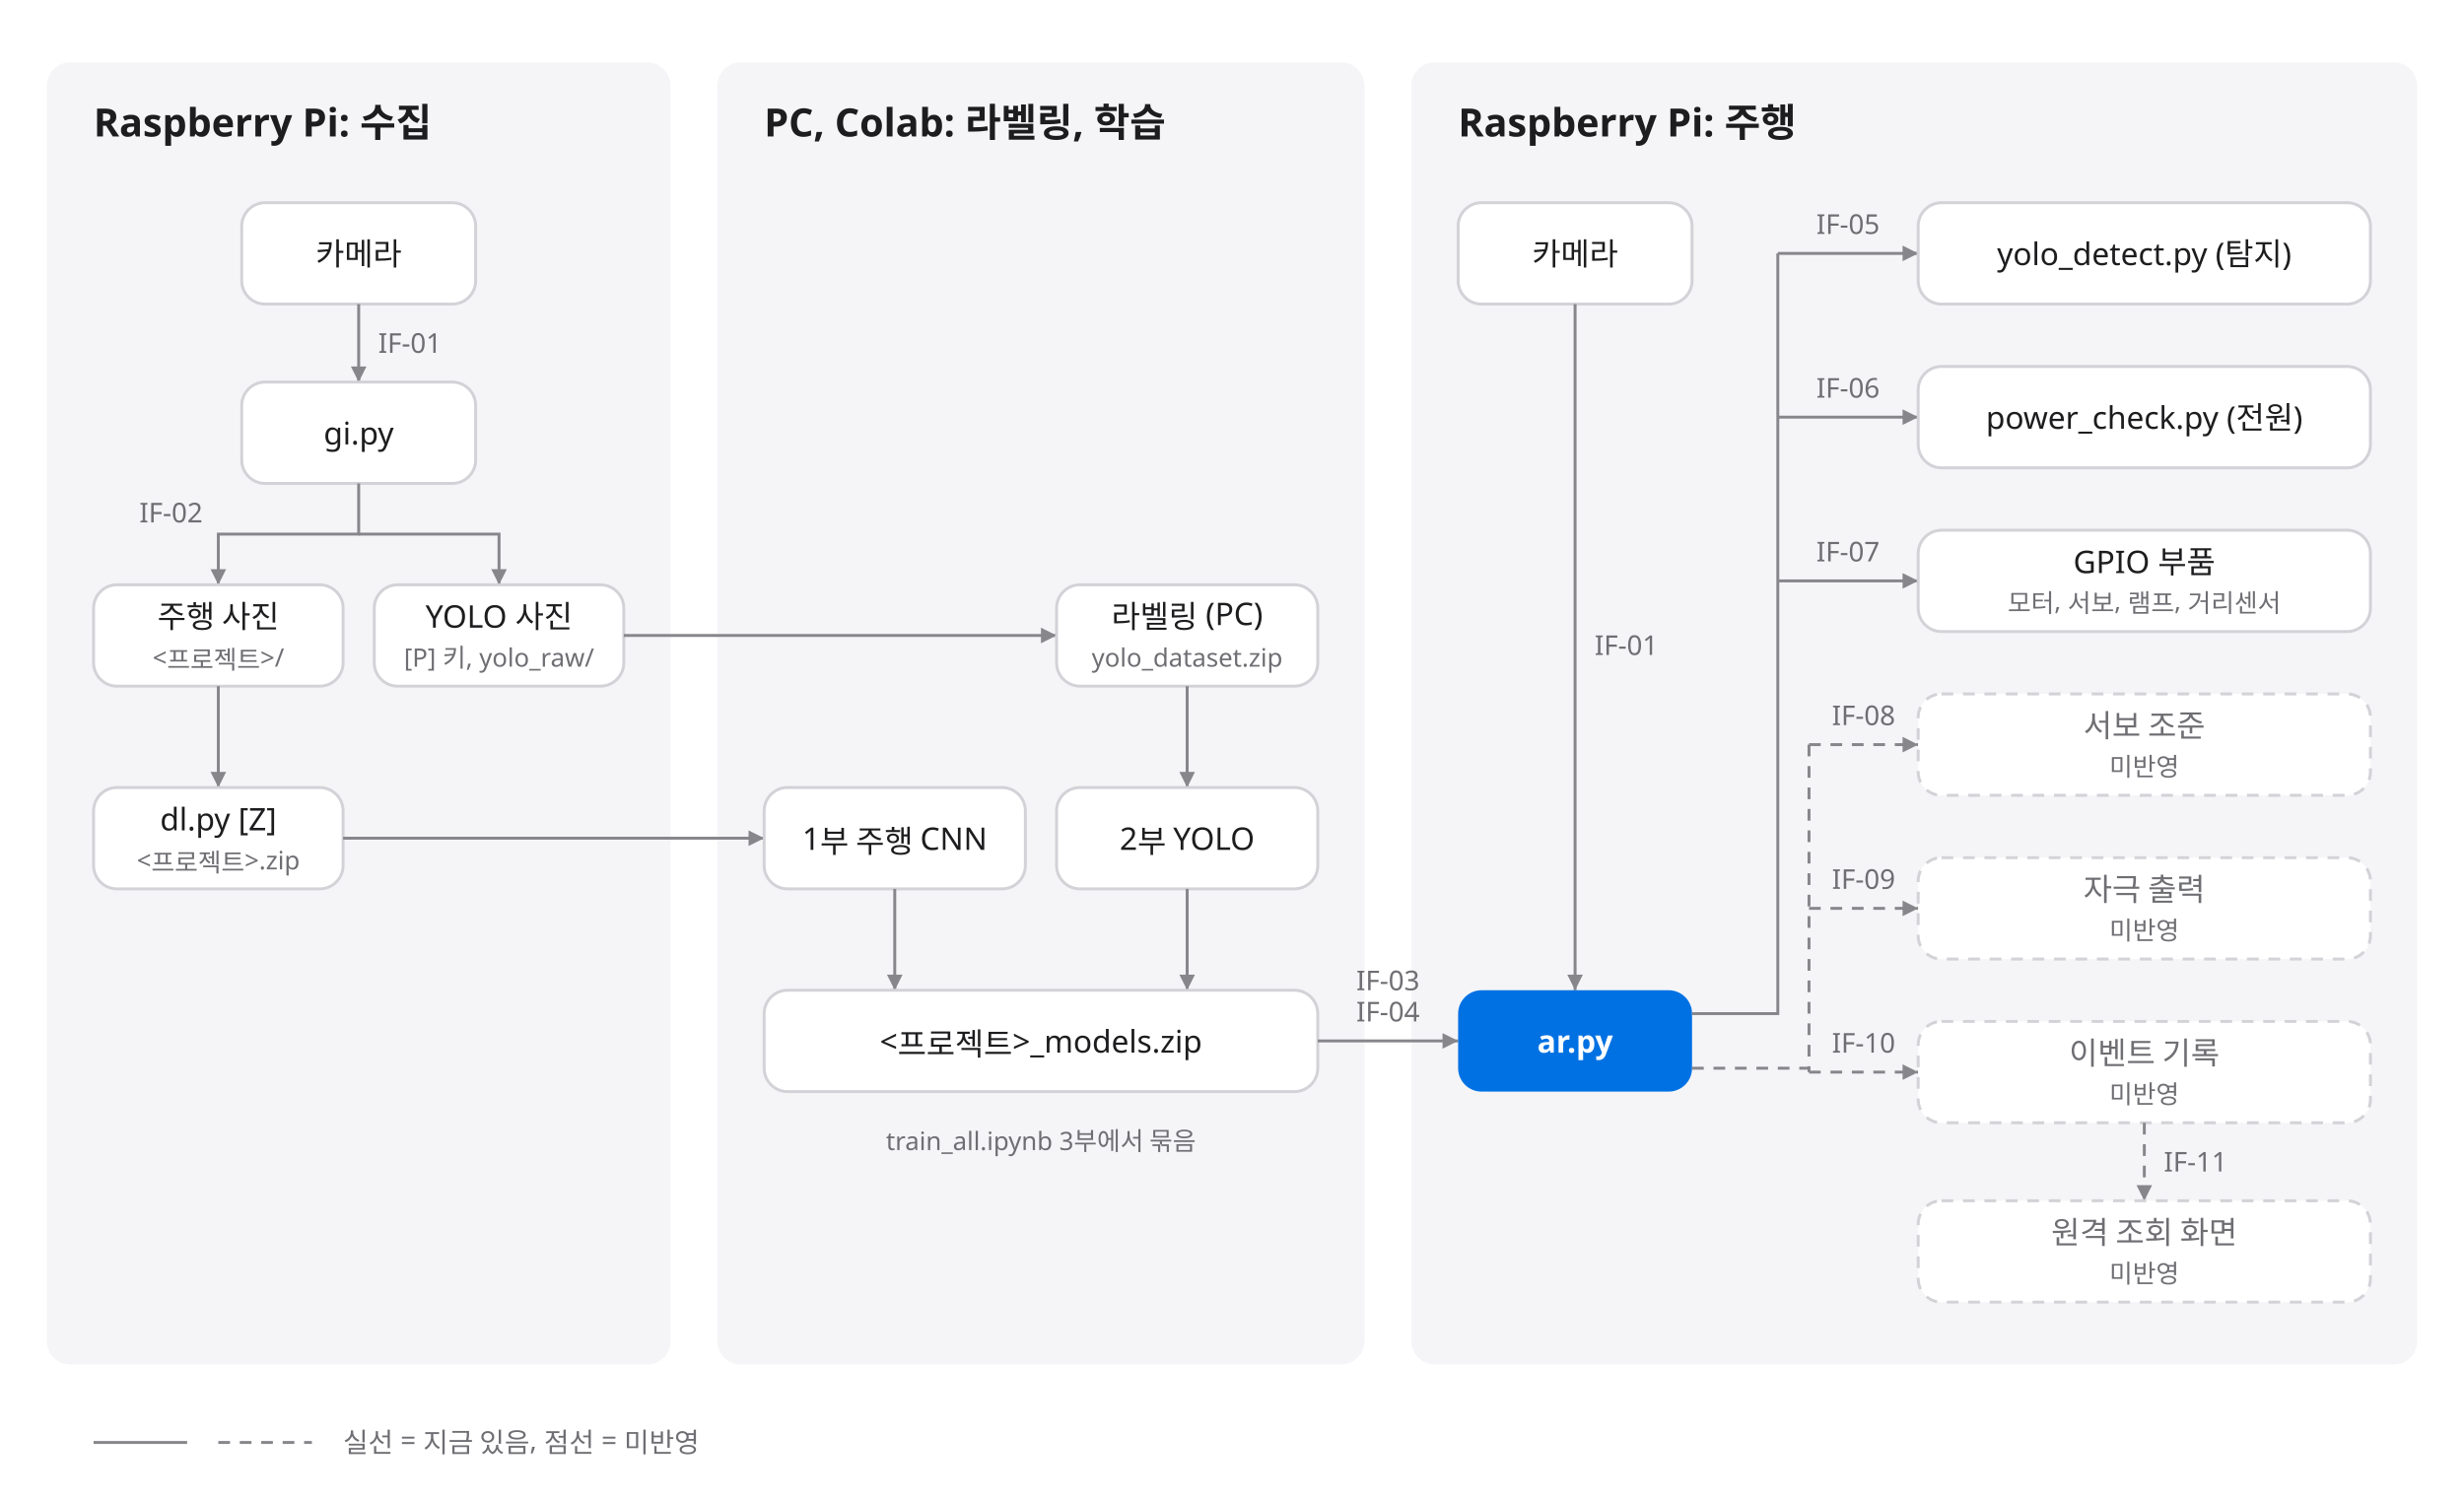
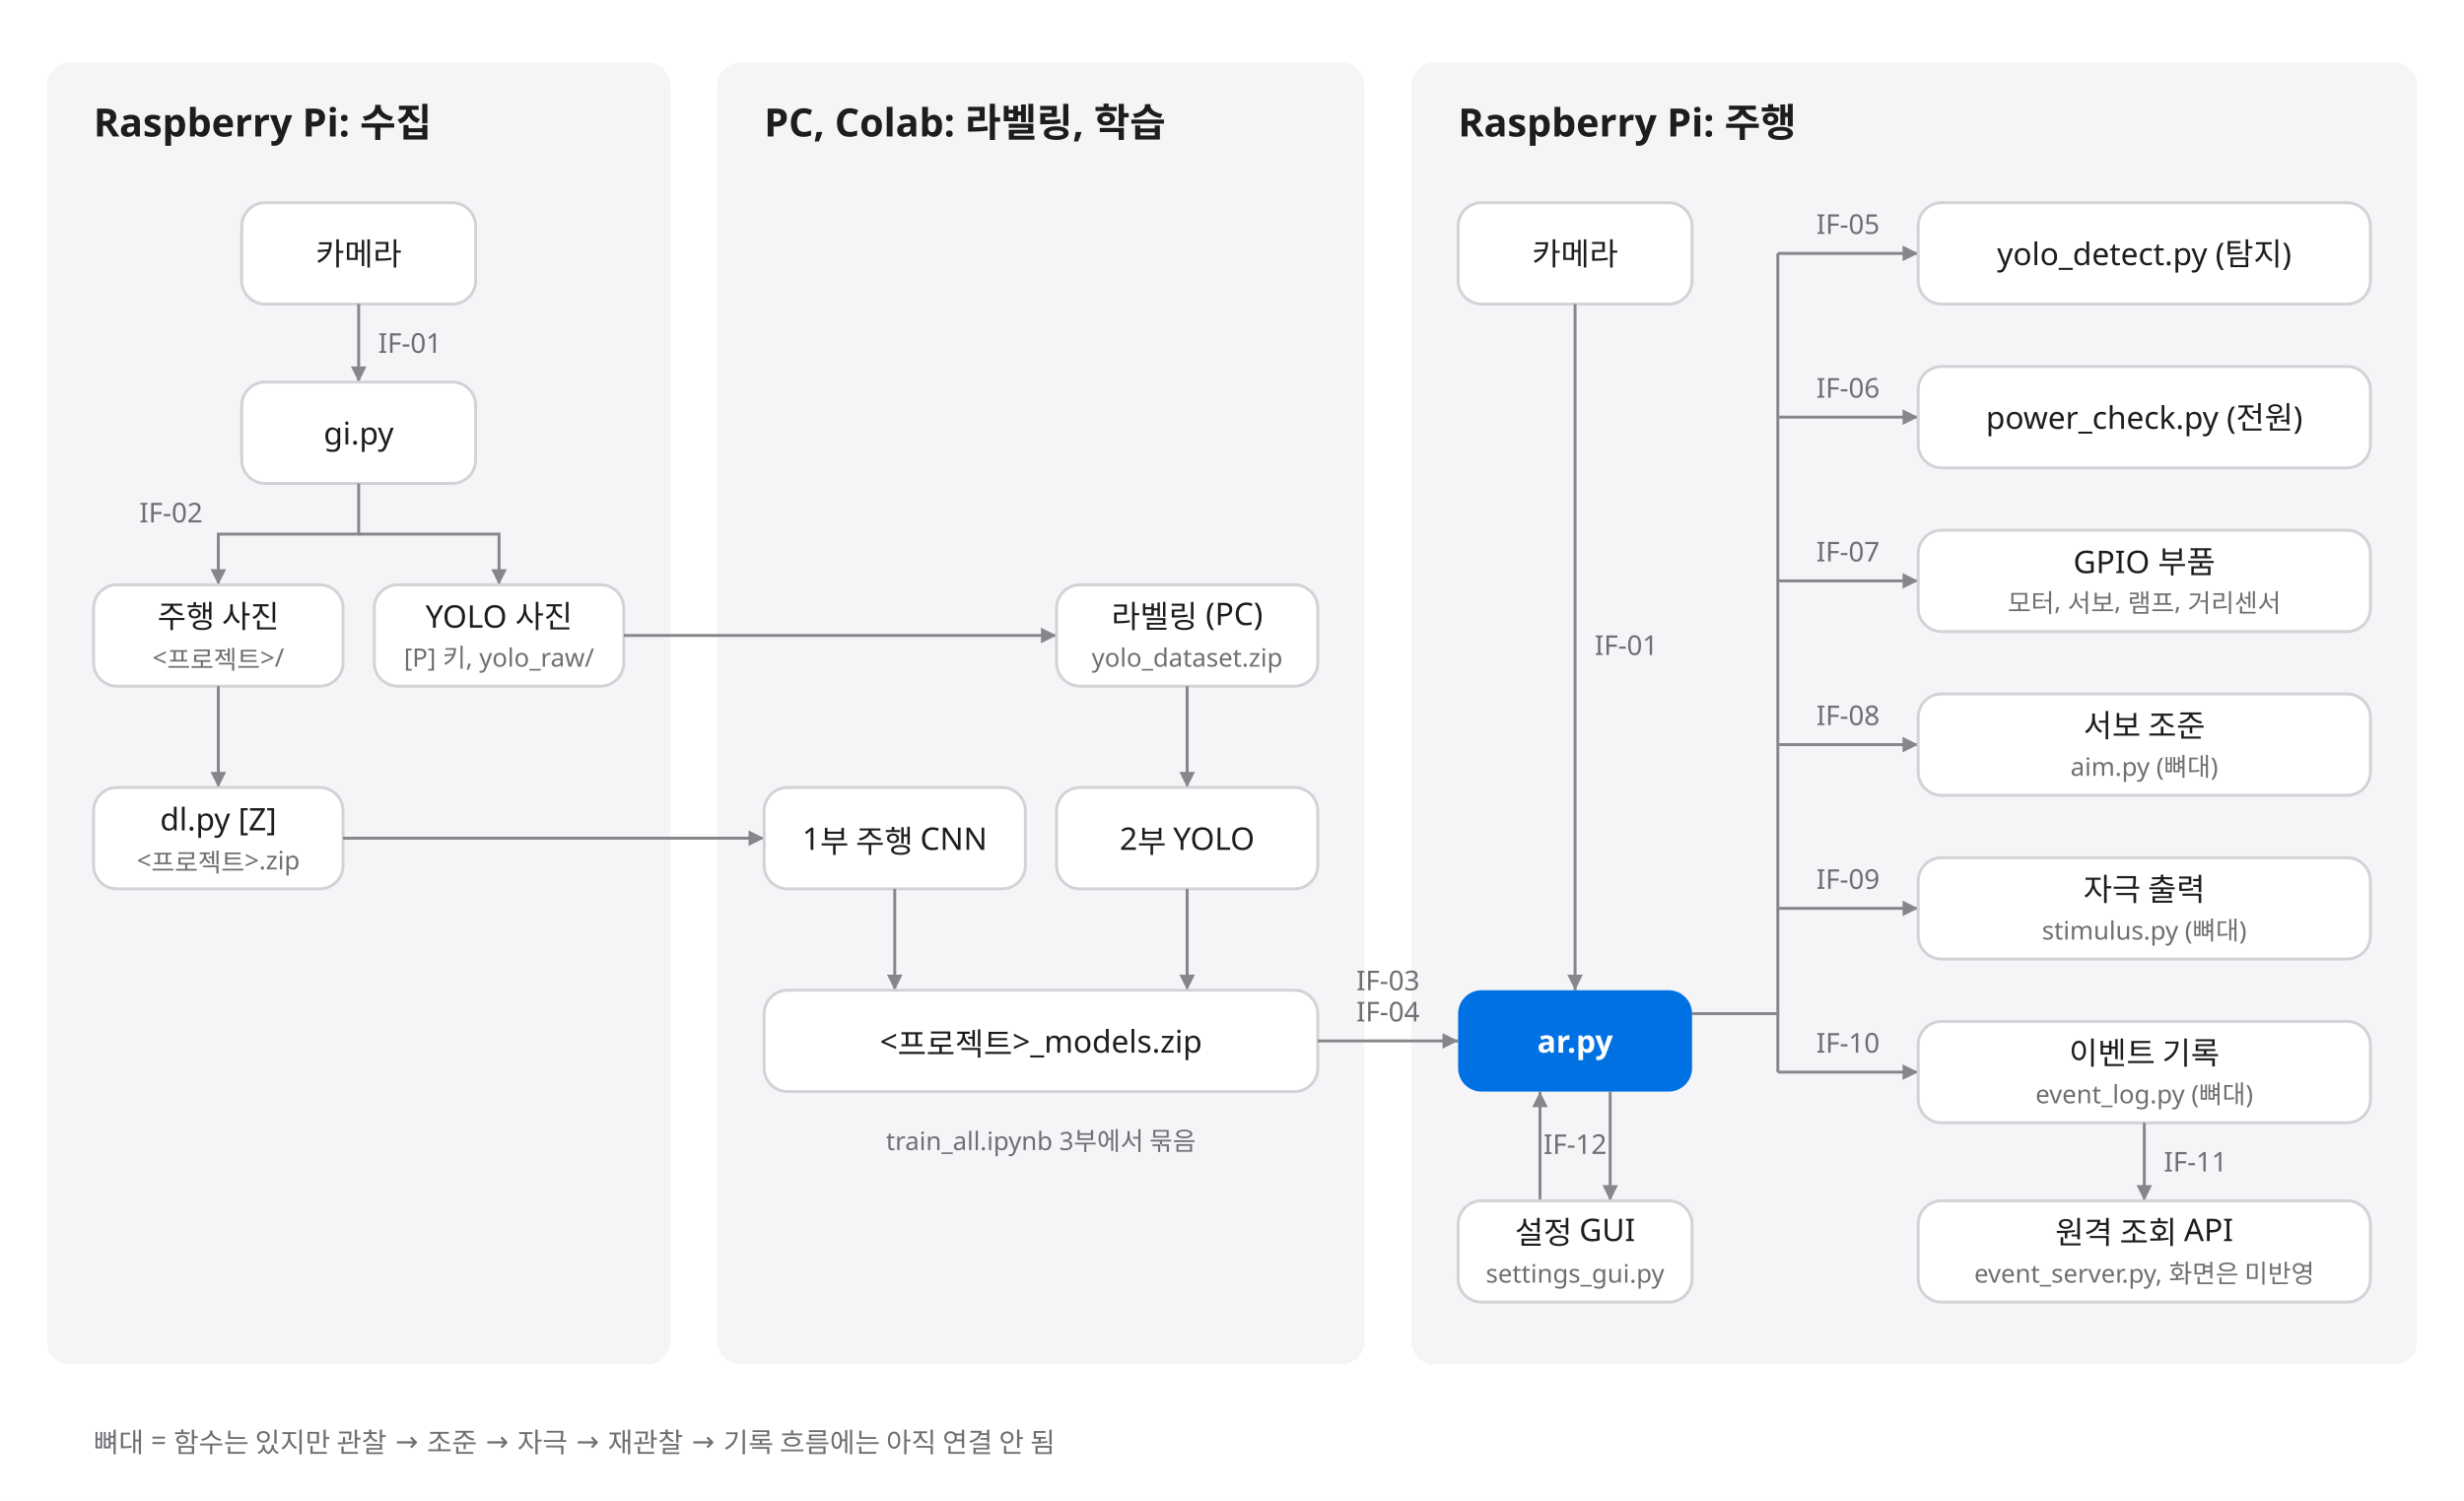
<svg xmlns="http://www.w3.org/2000/svg" width="1264" height="770" viewBox="0 0 1264 770" role="img" aria-labelledby="title desc" font-family="Pretendard, 'Apple SD Gothic Neo', 'Noto Sans KR', sans-serif" font-size="16" fill="#1D1D1F">
  <defs>
    <marker id="arrow" viewBox="0 0 8 8" refX="8" refY="4" markerWidth="8" markerHeight="8" orient="auto-start-reverse" markerUnits="userSpaceOnUse">
      <path d="M 0 0 L 8 4 L 0 8 Z" fill="#86868B" />
    </marker>
    <style>
      .group { fill: #F5F5F7; }
      .group-title { font-size: 20px; font-weight: 600; }
      .box { fill: #FFFFFF; stroke: #D2D2D7; stroke-width: 1.5; }
      .line { fill: none; stroke: #86868B; stroke-width: 1.5; }
      .arrow { marker-end: url(#arrow); }
      .planned { stroke-dasharray: 6 5; }
      .secondary { fill: #6E6E73; }
      .label { font-size: 14px; }
      .note { font-size: 13px; fill: #6E6E73; }
    </style>
  </defs>
  <rect width="1264" height="770" fill="#FFFFFF" />
  <rect class="group" x="24" y="32" width="320" height="668" rx="12" />
  <text class="group-title" x="48" y="70">Raspberry Pi: 수집</text>
  <rect class="box" x="124" y="104" width="120" height="52" rx="12" />
  <text x="184" y="136" text-anchor="middle">카메라</text>
  <path class="line arrow" d="M 184 156 V 196" />
  <text class="label secondary" x="194" y="181">IF-01</text>
  <rect class="box" x="124" y="196" width="120" height="52" rx="12" />
  <text x="184" y="228" text-anchor="middle">gi.py</text>
  <path class="line arrow" d="M 184 248 V 274 H 112 V 300" />
  <path class="line arrow" d="M 184 274 H 256 V 300" />
  <text class="label secondary" x="104" y="268" text-anchor="end">IF-02</text>
  <rect class="box" x="48" y="300" width="128" height="52" rx="12" />
  <text x="112" y="322" text-anchor="middle">주행 사진</text>
  <text class="note" x="112" y="342" text-anchor="middle">&lt;프로젝트&gt;/</text>
  <rect class="box" x="192" y="300" width="128" height="52" rx="12" />
  <text x="256" y="322" text-anchor="middle">YOLO 사진</text>
  <text class="note" x="256" y="342" text-anchor="middle">[P] 키, yolo_raw/</text>
  <path class="line arrow" d="M 112 352 V 404" />
  <rect class="box" x="48" y="404" width="128" height="52" rx="12" />
  <text x="112" y="426" text-anchor="middle">dl.py [Z]</text>
  <text class="note" x="112" y="446" text-anchor="middle">&lt;프로젝트&gt;.zip</text>
  <rect class="group" x="368" y="32" width="332" height="668" rx="12" />
  <text class="group-title" x="392" y="70">PC, Colab: 라벨링, 학습</text>
  <path class="line arrow" d="M 320 326 H 542" />
  <rect class="box" x="542" y="300" width="134" height="52" rx="12" />
  <text x="609" y="322" text-anchor="middle">라벨링 (PC)</text>
  <text class="note" x="609" y="342" text-anchor="middle">yolo_dataset.zip</text>
  <path class="line arrow" d="M 176 430 H 392" />
  <rect class="box" x="392" y="404" width="134" height="52" rx="12" />
  <text x="459" y="436" text-anchor="middle">1부 주행 CNN</text>
  <path class="line arrow" d="M 609 352 V 404" />
  <rect class="box" x="542" y="404" width="134" height="52" rx="12" />
  <text x="609" y="436" text-anchor="middle">2부 YOLO</text>
  <path class="line arrow" d="M 459 456 V 508" />
  <path class="line arrow" d="M 609 456 V 508" />
  <rect class="box" x="392" y="508" width="284" height="52" rx="12" />
  <text x="534" y="540" text-anchor="middle">&lt;프로젝트&gt;_models.zip</text>
  <text class="note" x="534" y="590" text-anchor="middle">train_all.ipynb 3부에서 묶음</text>
  <rect class="group" x="724" y="32" width="516" height="668" rx="12" />
  <text class="group-title" x="748" y="70">Raspberry Pi: 주행</text>
  <path class="line arrow" d="M 676 534 H 748" />
  <text class="label secondary" x="712" y="508" text-anchor="middle">IF-03</text>
  <text class="label secondary" x="712" y="524" text-anchor="middle">IF-04</text>
  <rect class="box" x="748" y="104" width="120" height="52" rx="12" />
  <text x="808" y="136" text-anchor="middle">카메라</text>
  <path class="line arrow" d="M 808 156 V 508" />
  <text class="label secondary" x="818" y="336">IF-01</text>
  <rect x="748" y="508" width="120" height="52" rx="12" fill="#0071E3" />
  <text x="808" y="540" text-anchor="middle" fill="#FFFFFF" font-weight="600">ar.py</text>
  <path class="line" d="M 868 520 H 912 V 130" />
  <path class="line arrow" d="M 912 130 H 984" />
  <text class="label secondary" x="948" y="120" text-anchor="middle">IF-05</text>
  <rect class="box" x="984" y="104" width="232" height="52" rx="12" />
  <text x="1100" y="136" text-anchor="middle">yolo_detect.py (탐지)</text>
  <path class="line arrow" d="M 912 214 H 984" />
  <text class="label secondary" x="948" y="204" text-anchor="middle">IF-06</text>
  <rect class="box" x="984" y="188" width="232" height="52" rx="12" />
  <text x="1100" y="220" text-anchor="middle">power_check.py (전원)</text>
  <path class="line arrow" d="M 912 298 H 984" />
  <text class="label secondary" x="948" y="288" text-anchor="middle">IF-07</text>
  <rect class="box" x="984" y="272" width="232" height="52" rx="12" />
  <text x="1100" y="294" text-anchor="middle">GPIO 부품</text>
  <text class="note" x="1100" y="314" text-anchor="middle">모터, 서보, 램프, 거리센서</text>
-   <path class="line planned" d="M 868 548 H 928 M 928 382 V 550" />
-   <path class="line arrow planned" d="M 928 382 H 984" />
-   <text class="label secondary" x="956" y="372" text-anchor="middle">IF-08</text>
-   <rect class="box planned" x="984" y="356" width="232" height="52" rx="12" />
-   <text class="secondary" x="1100" y="378" text-anchor="middle">서보 조준</text>
-   <text class="note" x="1100" y="398" text-anchor="middle">미반영</text>
-   <path class="line arrow planned" d="M 928 466 H 984" />
-   <text class="label secondary" x="956" y="456" text-anchor="middle">IF-09</text>
-   <rect class="box planned" x="984" y="440" width="232" height="52" rx="12" />
-   <text class="secondary" x="1100" y="462" text-anchor="middle">자극 출력</text>
-   <text class="note" x="1100" y="482" text-anchor="middle">미반영</text>
-   <path class="line arrow planned" d="M 928 550 H 984" />
-   <text class="label secondary" x="956" y="540" text-anchor="middle">IF-10</text>
-   <rect class="box planned" x="984" y="524" width="232" height="52" rx="12" />
-   <text class="secondary" x="1100" y="546" text-anchor="middle">이벤트 기록</text>
-   <text class="note" x="1100" y="566" text-anchor="middle">미반영</text>
-   <path class="line arrow planned" d="M 1100 576 V 616" />
+   <path class="line" d="M 912 520 V 550" />
+   <path class="line arrow" d="M 912 382 H 984" />
+   <text class="label secondary" x="948" y="372" text-anchor="middle">IF-08</text>
+   <rect class="box" x="984" y="356" width="232" height="52" rx="12" />
+   <text x="1100" y="378" text-anchor="middle">서보 조준</text>
+   <text class="note" x="1100" y="398" text-anchor="middle">aim.py (뼈대)</text>
+   <path class="line arrow" d="M 912 466 H 984" />
+   <text class="label secondary" x="948" y="456" text-anchor="middle">IF-09</text>
+   <rect class="box" x="984" y="440" width="232" height="52" rx="12" />
+   <text x="1100" y="462" text-anchor="middle">자극 출력</text>
+   <text class="note" x="1100" y="482" text-anchor="middle">stimulus.py (뼈대)</text>
+   <path class="line arrow" d="M 912 550 H 984" />
+   <text class="label secondary" x="948" y="540" text-anchor="middle">IF-10</text>
+   <rect class="box" x="984" y="524" width="232" height="52" rx="12" />
+   <text x="1100" y="546" text-anchor="middle">이벤트 기록</text>
+   <text class="note" x="1100" y="566" text-anchor="middle">event_log.py (뼈대)</text>
+   <path class="line arrow" d="M 1100 576 V 616" />
  <text class="label secondary" x="1110" y="601">IF-11</text>
-   <rect class="box planned" x="984" y="616" width="232" height="52" rx="12" />
-   <text class="secondary" x="1100" y="638" text-anchor="middle">원격 조회 화면</text>
-   <text class="note" x="1100" y="658" text-anchor="middle">미반영</text>
-   <path class="line" d="M 48 740 H 96" />
-   <path class="line planned" d="M 112 740 H 160" />
-   <text class="label secondary" x="176" y="745">실선 = 지금 있음, 점선 = 미반영</text>
+   <rect class="box" x="984" y="616" width="232" height="52" rx="12" />
+   <text x="1100" y="638" text-anchor="middle">원격 조회 API</text>
+   <text class="note" x="1100" y="658" text-anchor="middle">event_server.py, 화면은 미반영</text>
+   <path class="line arrow" d="M 790 616 V 560" />
+   <path class="line arrow" d="M 826 560 V 616" />
+   <text class="label secondary" x="808" y="592" text-anchor="middle">IF-12</text>
+   <rect class="box" x="748" y="616" width="120" height="52" rx="12" />
+   <text x="808" y="638" text-anchor="middle">설정 GUI</text>
+   <text class="note" x="808" y="658" text-anchor="middle">settings_gui.py</text>
+   <text class="label secondary" x="48" y="745">뼈대 = 함수는 있지만 관찰 → 조준 → 자극 → 재관찰 → 기록 흐름에는 아직 연결 안 됨</text>
</svg>
